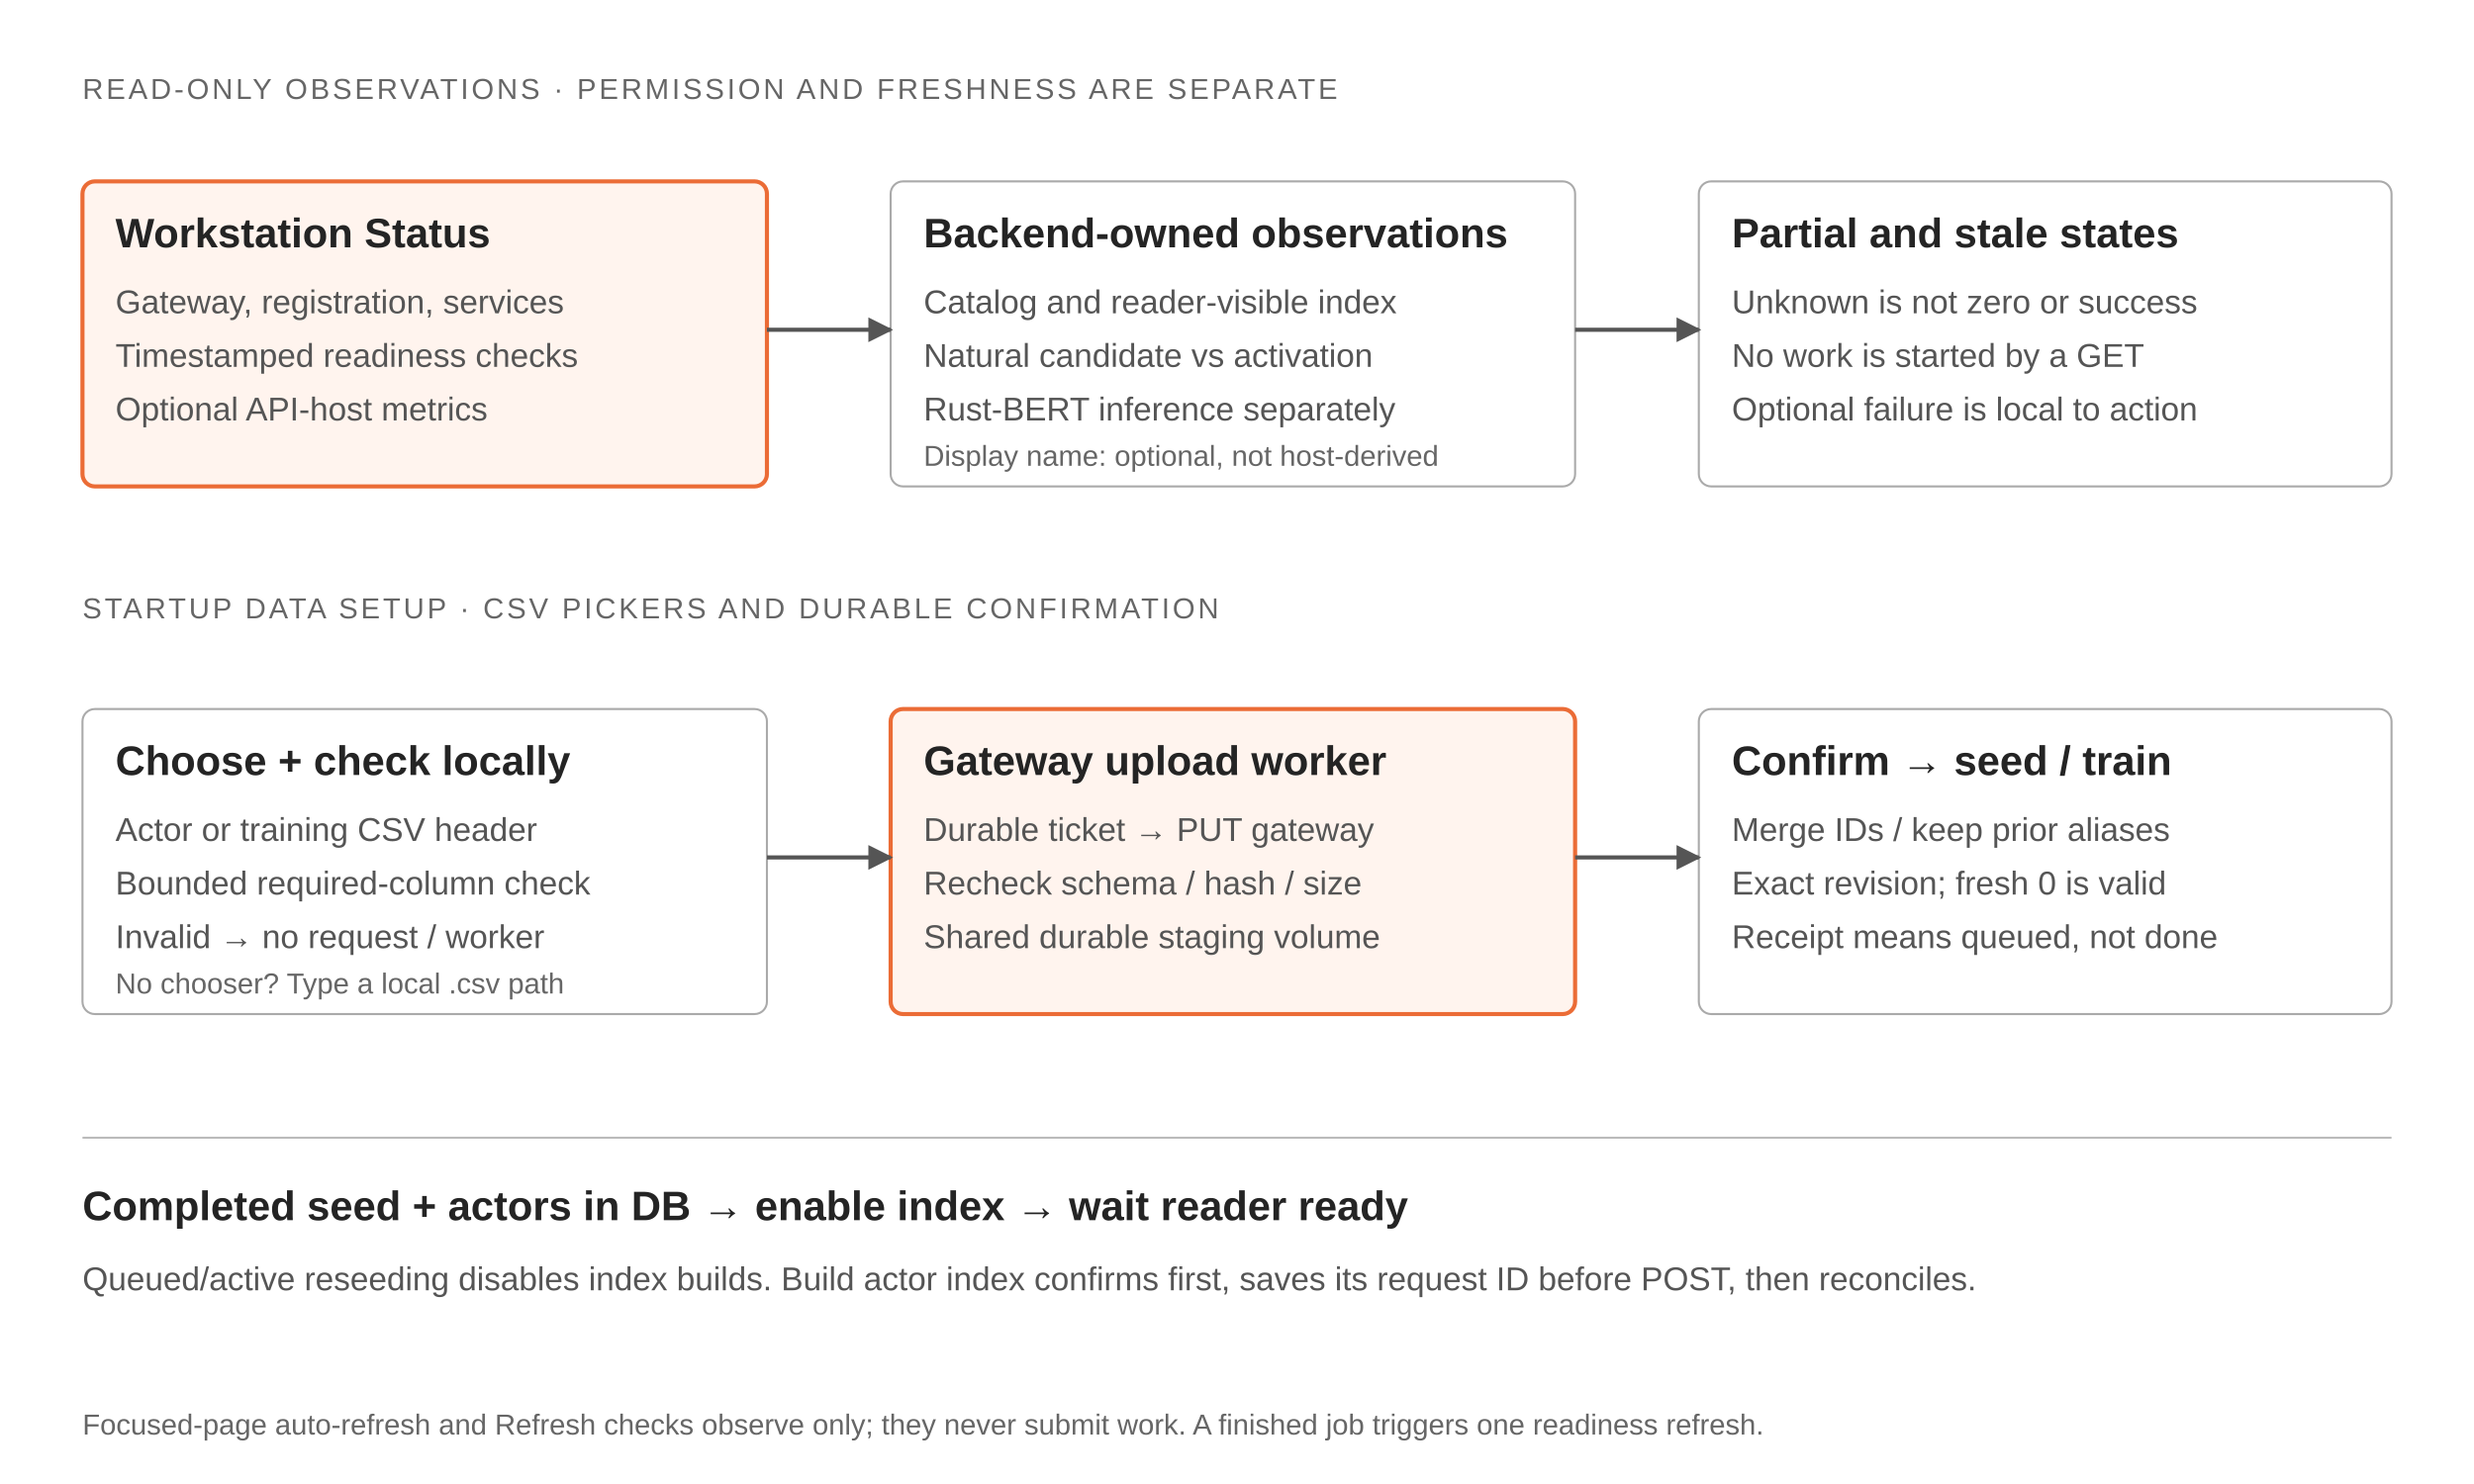
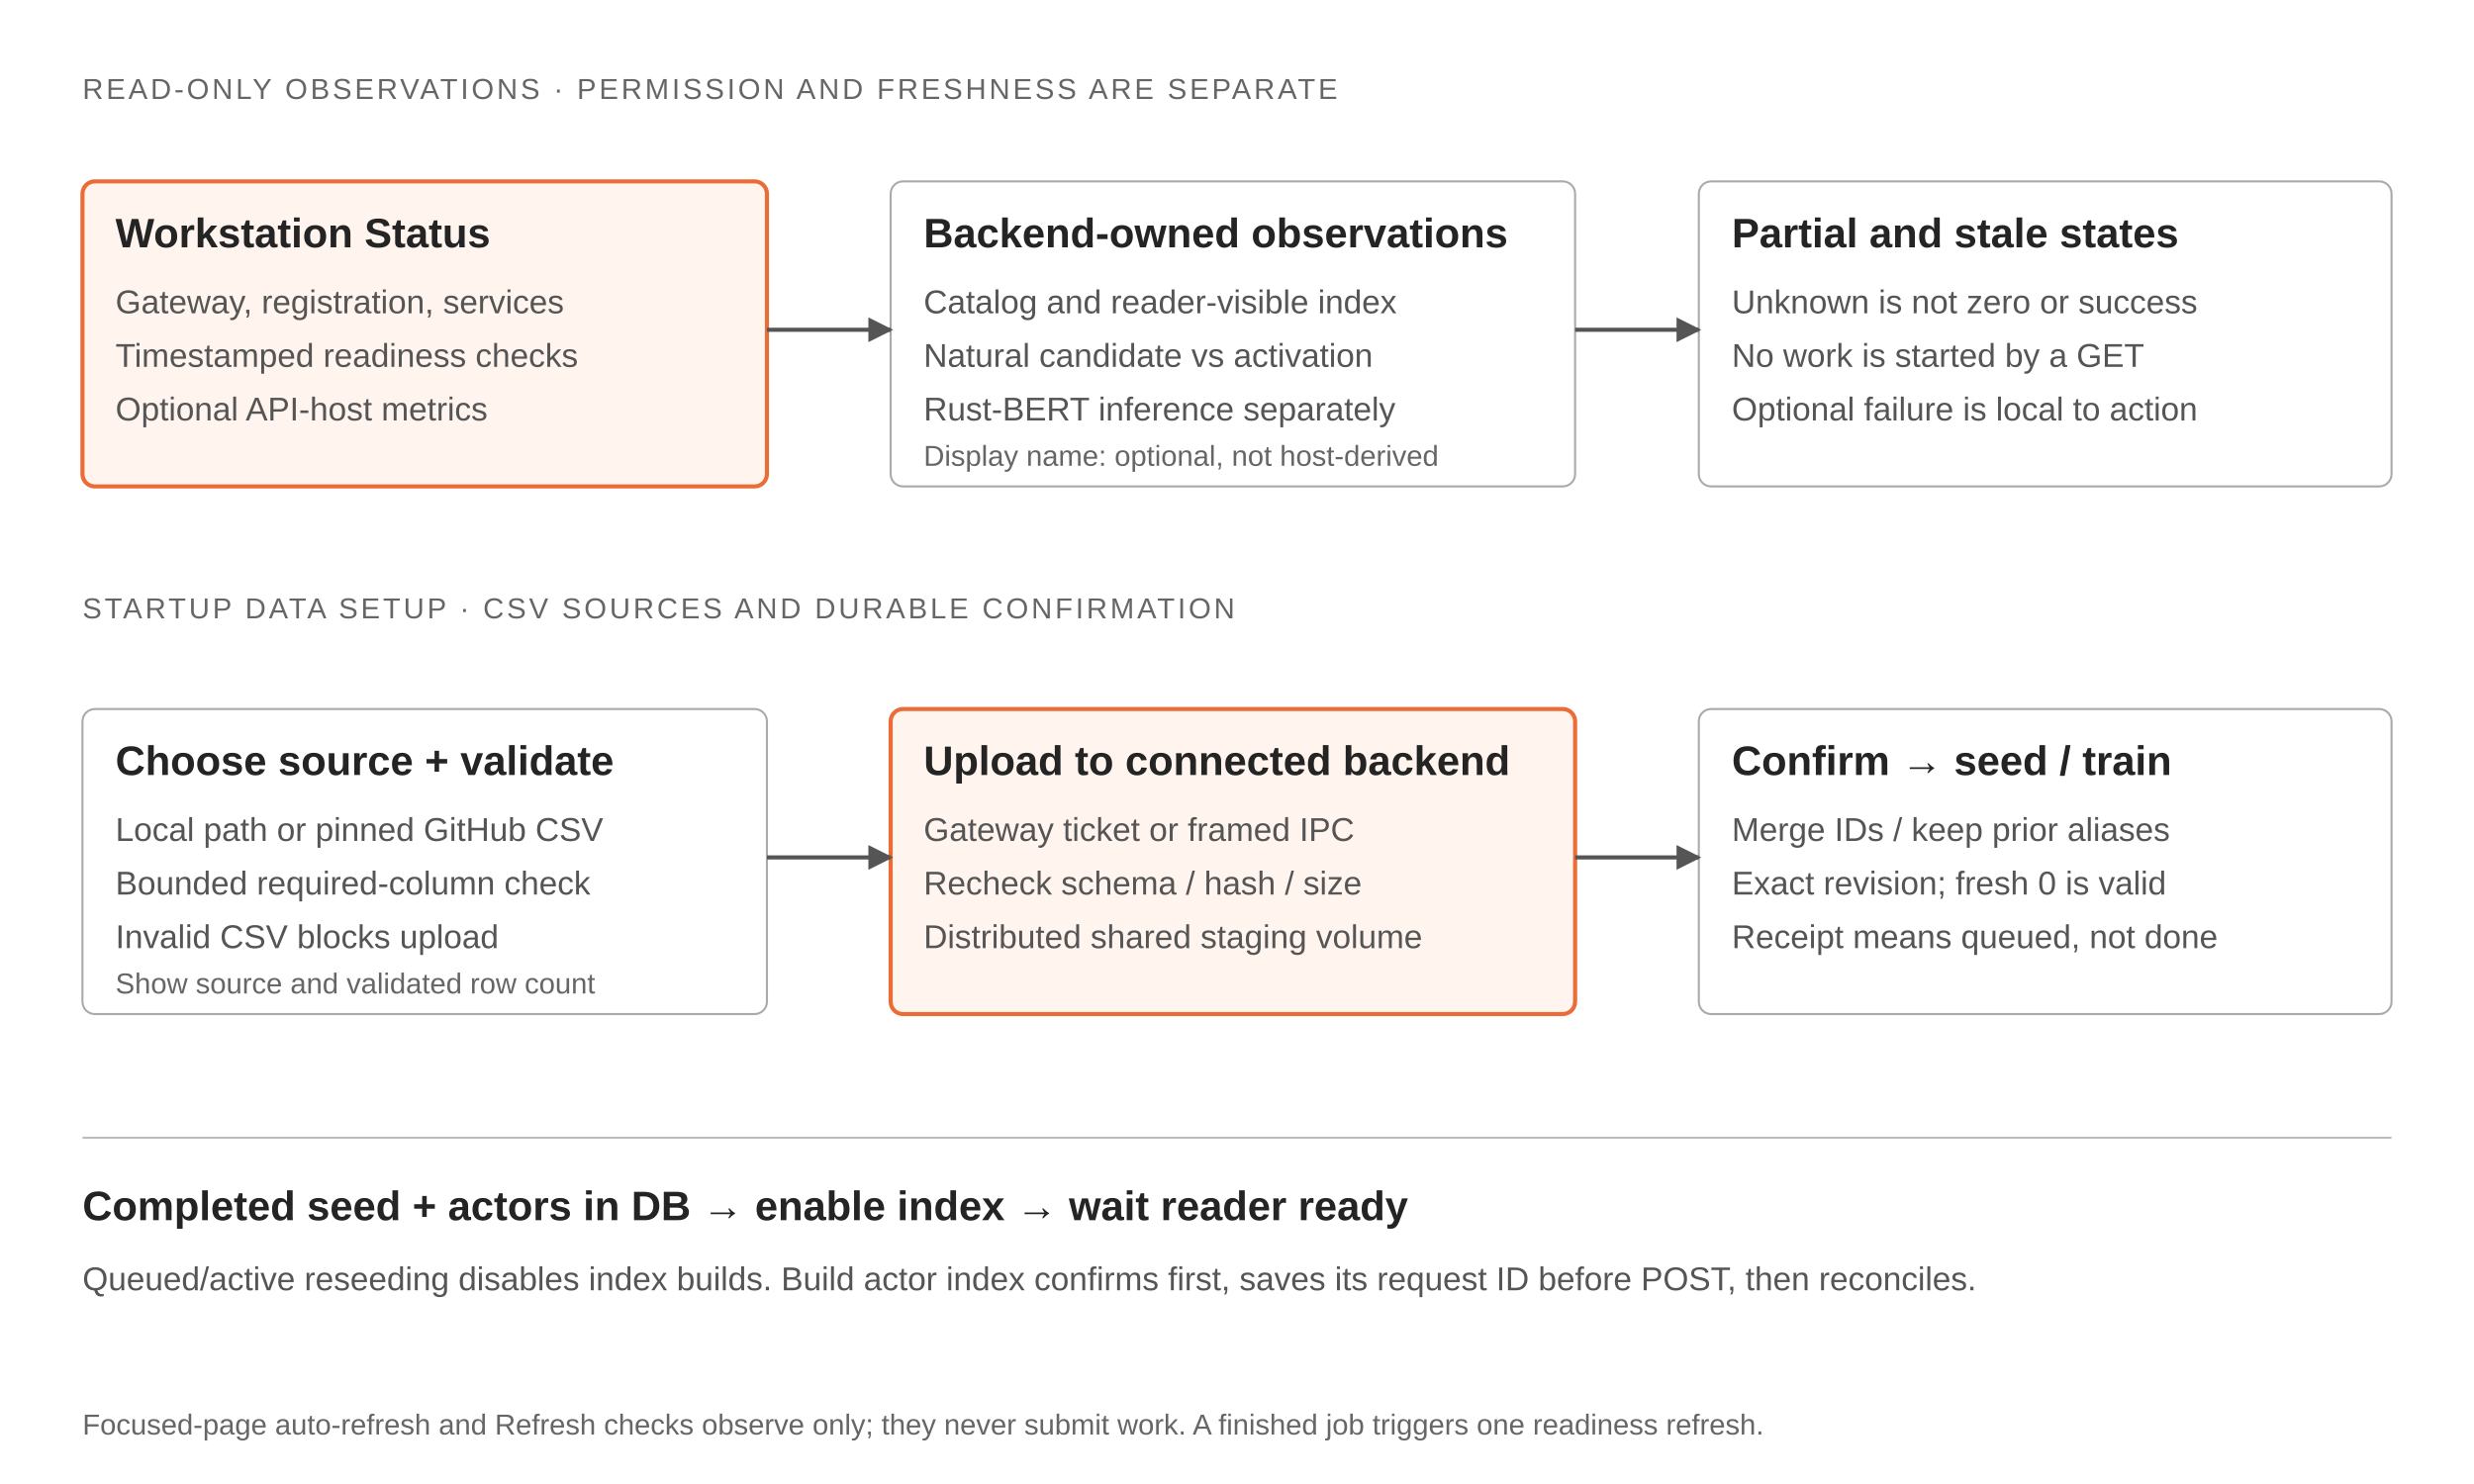
<svg xmlns="http://www.w3.org/2000/svg" viewBox="0 0 1200 720" role="img" aria-labelledby="workstation-readiness-title workstation-readiness-desc">
  <style>text{font-family:Geist,Arial,sans-serif;fill:#242424}.zone{font-size:14px;letter-spacing:1.4px;fill:#666}.label{font-size:20px;font-weight:600}.note{font-size:16px;fill:#555}.small{font-size:14px;fill:#666}.node{fill:#fff;stroke:#aaa;stroke-width:1}.focus{fill:#fff4ee;stroke:#eb6c36;stroke-width:2}.wire{fill:none;stroke:#555;stroke-width:2;marker-end:url(#arrow)}.lane{fill:#fafafa;stroke:#ddd;stroke-width:1}</style>
  <defs>
    <marker id="arrow" viewBox="0 0 10 10" refX="9" refY="5" markerWidth="6" markerHeight="6" orient="auto">
      <path d="M 0 0 L 10 5 L 0 10 z" fill="#555" />
    </marker>
  </defs>
  <rect width="1200" height="720" fill="#fff" />
  <text x="40" y="48" class="zone">READ-ONLY OBSERVATIONS · PERMISSION AND FRESHNESS ARE SEPARATE</text>
  <rect x="40" y="88" width="332" height="148" rx="6" class="focus" />
  <text x="56" y="120" class="label">Workstation Status</text>
  <text x="56" y="152" class="note">Gateway, registration, services</text>
  <text x="56" y="178" class="note">Timestamped readiness checks</text>
  <text x="56" y="204" class="note">Optional API-host metrics</text>
  <rect x="432" y="88" width="332" height="148" rx="6" class="node" />
  <text x="448" y="120" class="label">Backend-owned observations</text>
  <text x="448" y="152" class="note">Catalog and reader-visible index</text>
  <text x="448" y="178" class="note">Natural candidate vs activation</text>
  <text x="448" y="204" class="note">Rust-BERT inference separately</text>
  <text x="448" y="226" class="small">Display name: optional, not host-derived</text>
  <rect x="824" y="88" width="336" height="148" rx="6" class="node" />
  <text x="840" y="120" class="label">Partial and stale states</text>
  <text x="840" y="152" class="note">Unknown is not zero or success</text>
  <text x="840" y="178" class="note">No work is started by a GET</text>
  <text x="840" y="204" class="note">Optional failure is local to action</text>
  <path d="M 372 160 H 432" class="wire" />
  <path d="M 764 160 H 824" class="wire" />
-   <text x="40" y="300" class="zone">STARTUP DATA SETUP · CSV PICKERS AND DURABLE CONFIRMATION</text>
+   <text x="40" y="300" class="zone">STARTUP DATA SETUP · CSV SOURCES AND DURABLE CONFIRMATION</text>
  <rect x="40" y="344" width="332" height="148" rx="6" class="node" />
-   <text x="56" y="376" class="label">Choose + check locally</text>
-   <text x="56" y="408" class="note">Actor or training CSV header</text>
+   <text x="56" y="376" class="label">Choose source + validate</text>
+   <text x="56" y="408" class="note">Local path or pinned GitHub CSV</text>
  <text x="56" y="434" class="note">Bounded required-column check</text>
-   <text x="56" y="460" class="note">Invalid → no request / worker</text>
-   <text x="56" y="482" class="small">No chooser? Type a local .csv path</text>
+   <text x="56" y="460" class="note">Invalid CSV blocks upload</text>
+   <text x="56" y="482" class="small">Show source and validated row count</text>
  <rect x="432" y="344" width="332" height="148" rx="6" class="focus" />
-   <text x="448" y="376" class="label">Gateway upload worker</text>
-   <text x="448" y="408" class="note">Durable ticket → PUT gateway</text>
+   <text x="448" y="376" class="label">Upload to connected backend</text>
+   <text x="448" y="408" class="note">Gateway ticket or framed IPC</text>
  <text x="448" y="434" class="note">Recheck schema / hash / size</text>
-   <text x="448" y="460" class="note">Shared durable staging volume</text>
+   <text x="448" y="460" class="note">Distributed shared staging volume</text>
  <rect x="824" y="344" width="336" height="148" rx="6" class="node" />
  <text x="840" y="376" class="label">Confirm → seed / train</text>
  <text x="840" y="408" class="note">Merge IDs / keep prior aliases</text>
  <text x="840" y="434" class="note">Exact revision; fresh 0 is valid</text>
  <text x="840" y="460" class="note">Receipt means queued, not done</text>
  <path d="M 372 416 H 432" class="wire" />
  <path d="M 764 416 H 824" class="wire" />
  <path d="M 40 552 H 1160" stroke="#bbb" />
  <text x="40" y="592" class="label">Completed seed + actors in DB → enable index → wait reader ready</text>
  <text x="40" y="626" class="note">Queued/active reseeding disables index builds. Build actor index confirms first, saves its request ID before POST, then reconciles.</text>
  <text x="40" y="696" class="small">Focused-page auto-refresh and Refresh checks observe only; they never submit work. A finished job triggers one readiness refresh.</text>
</svg>
